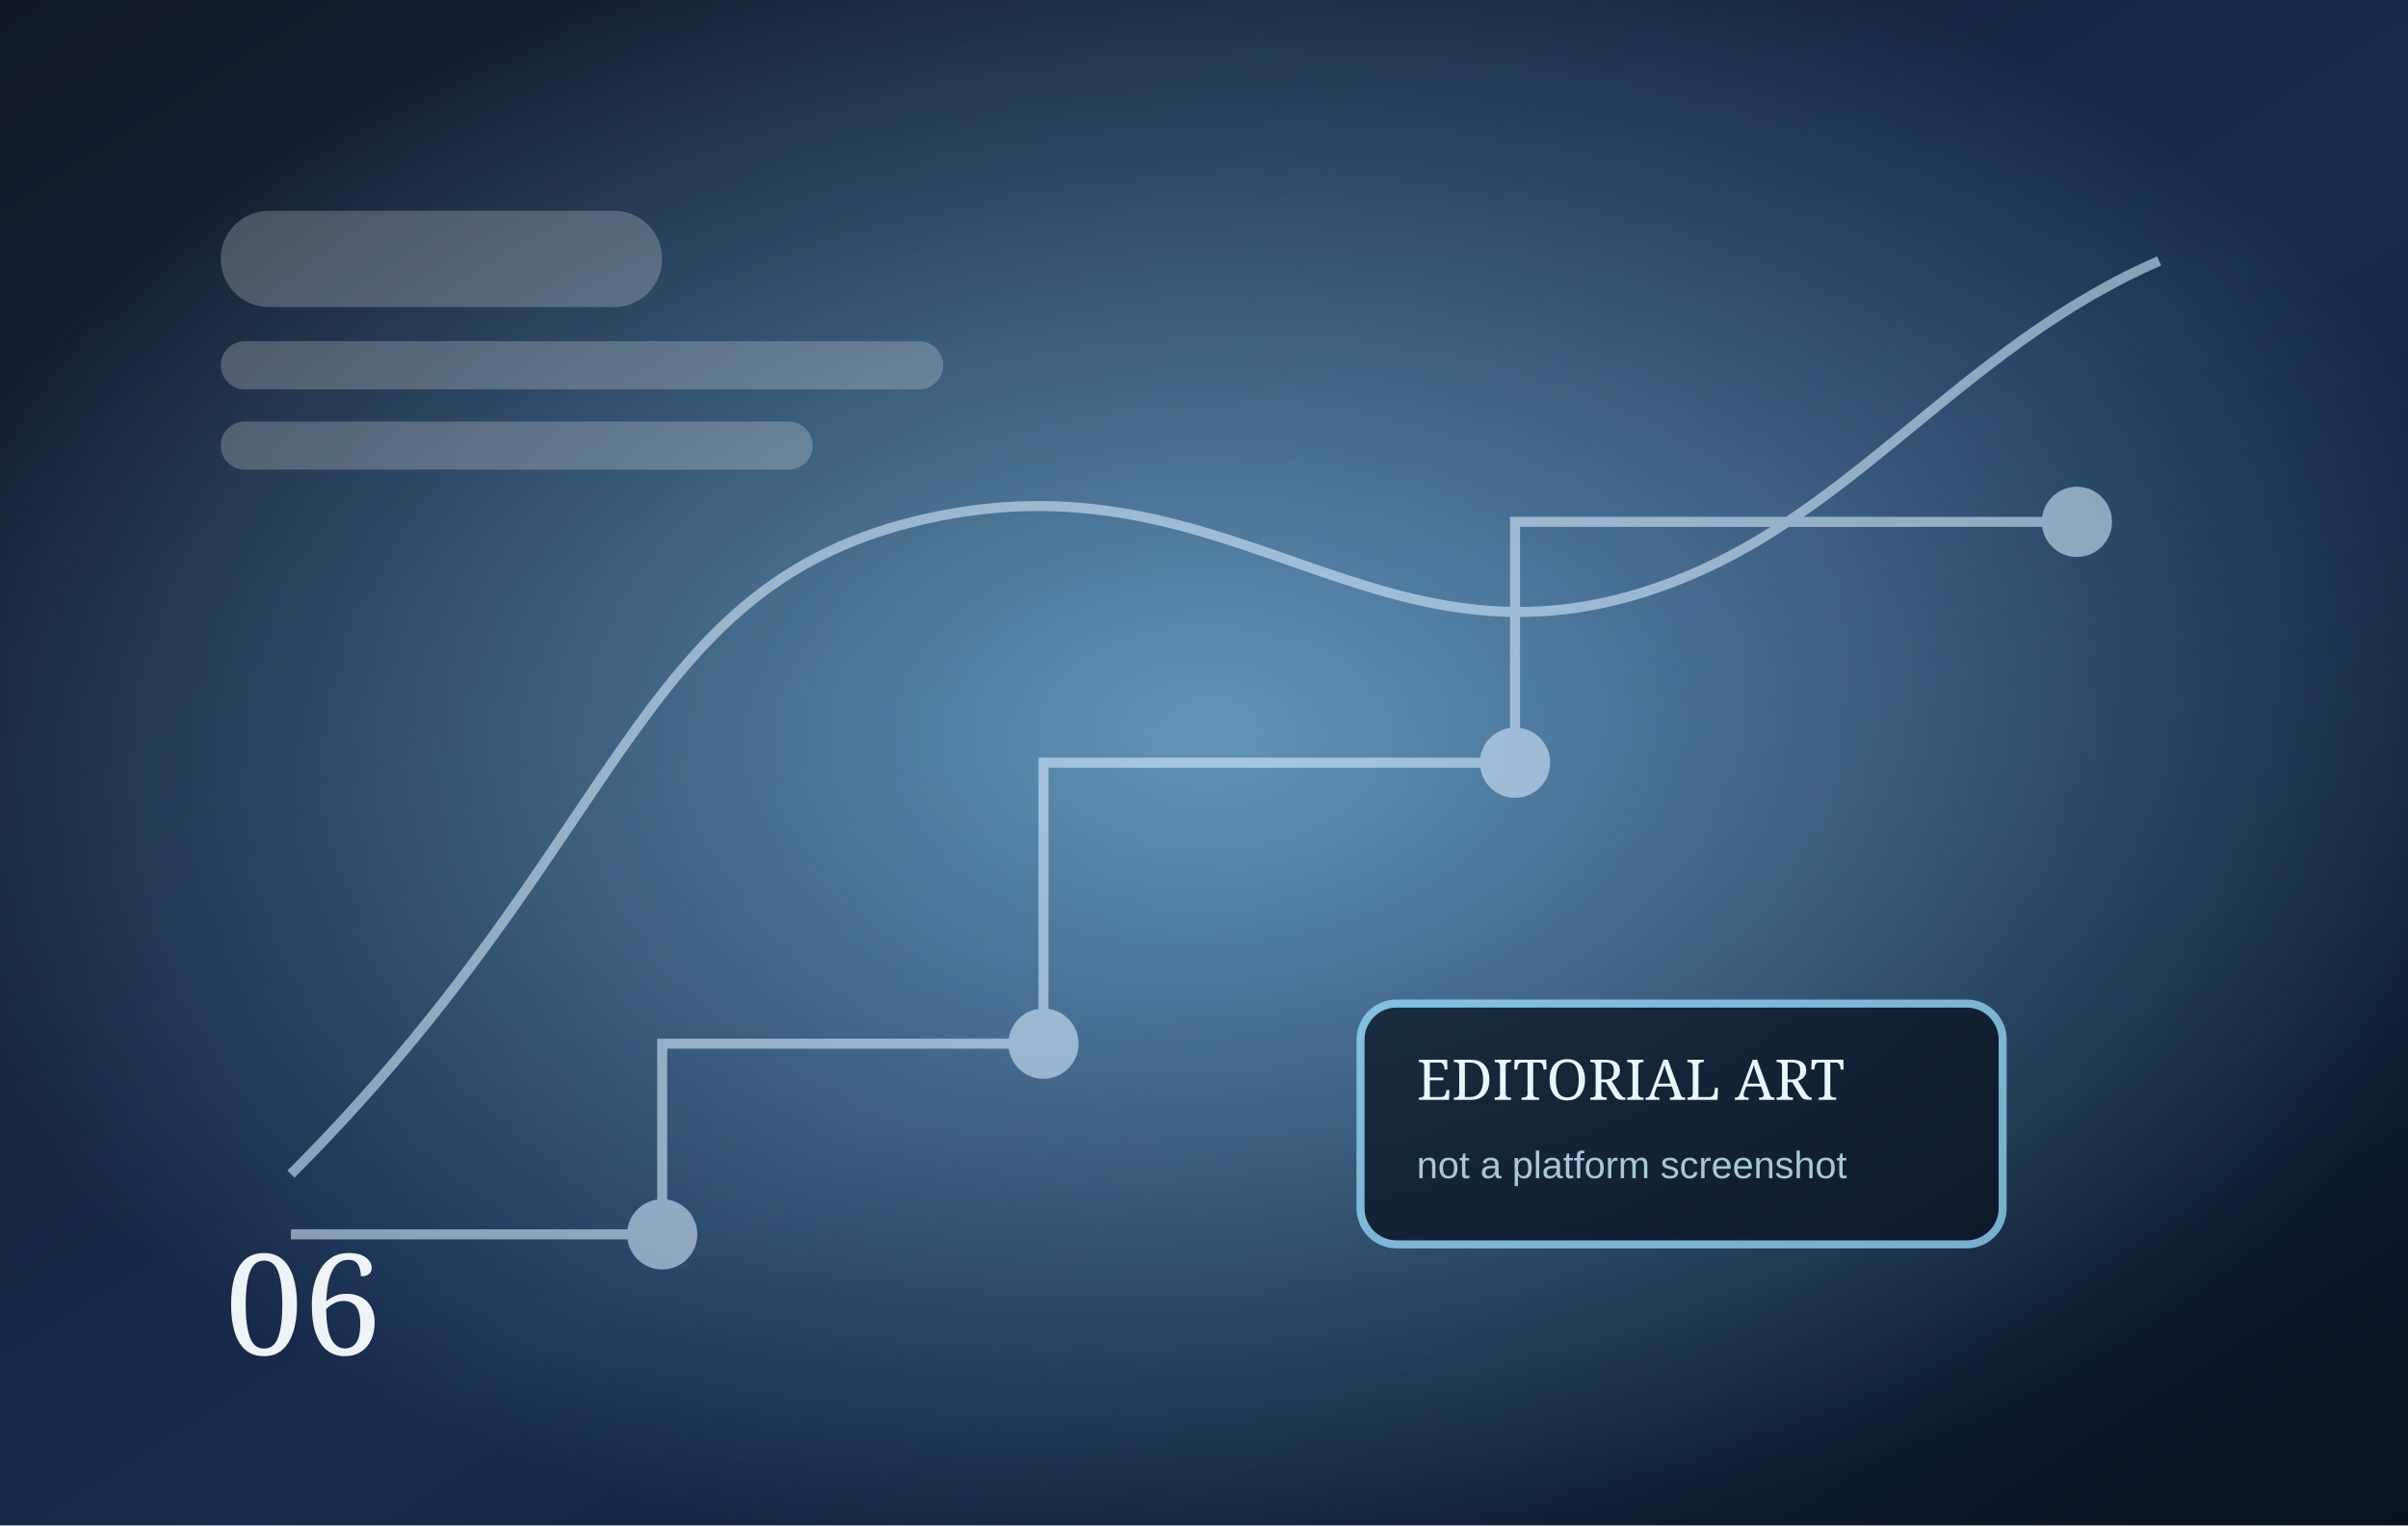
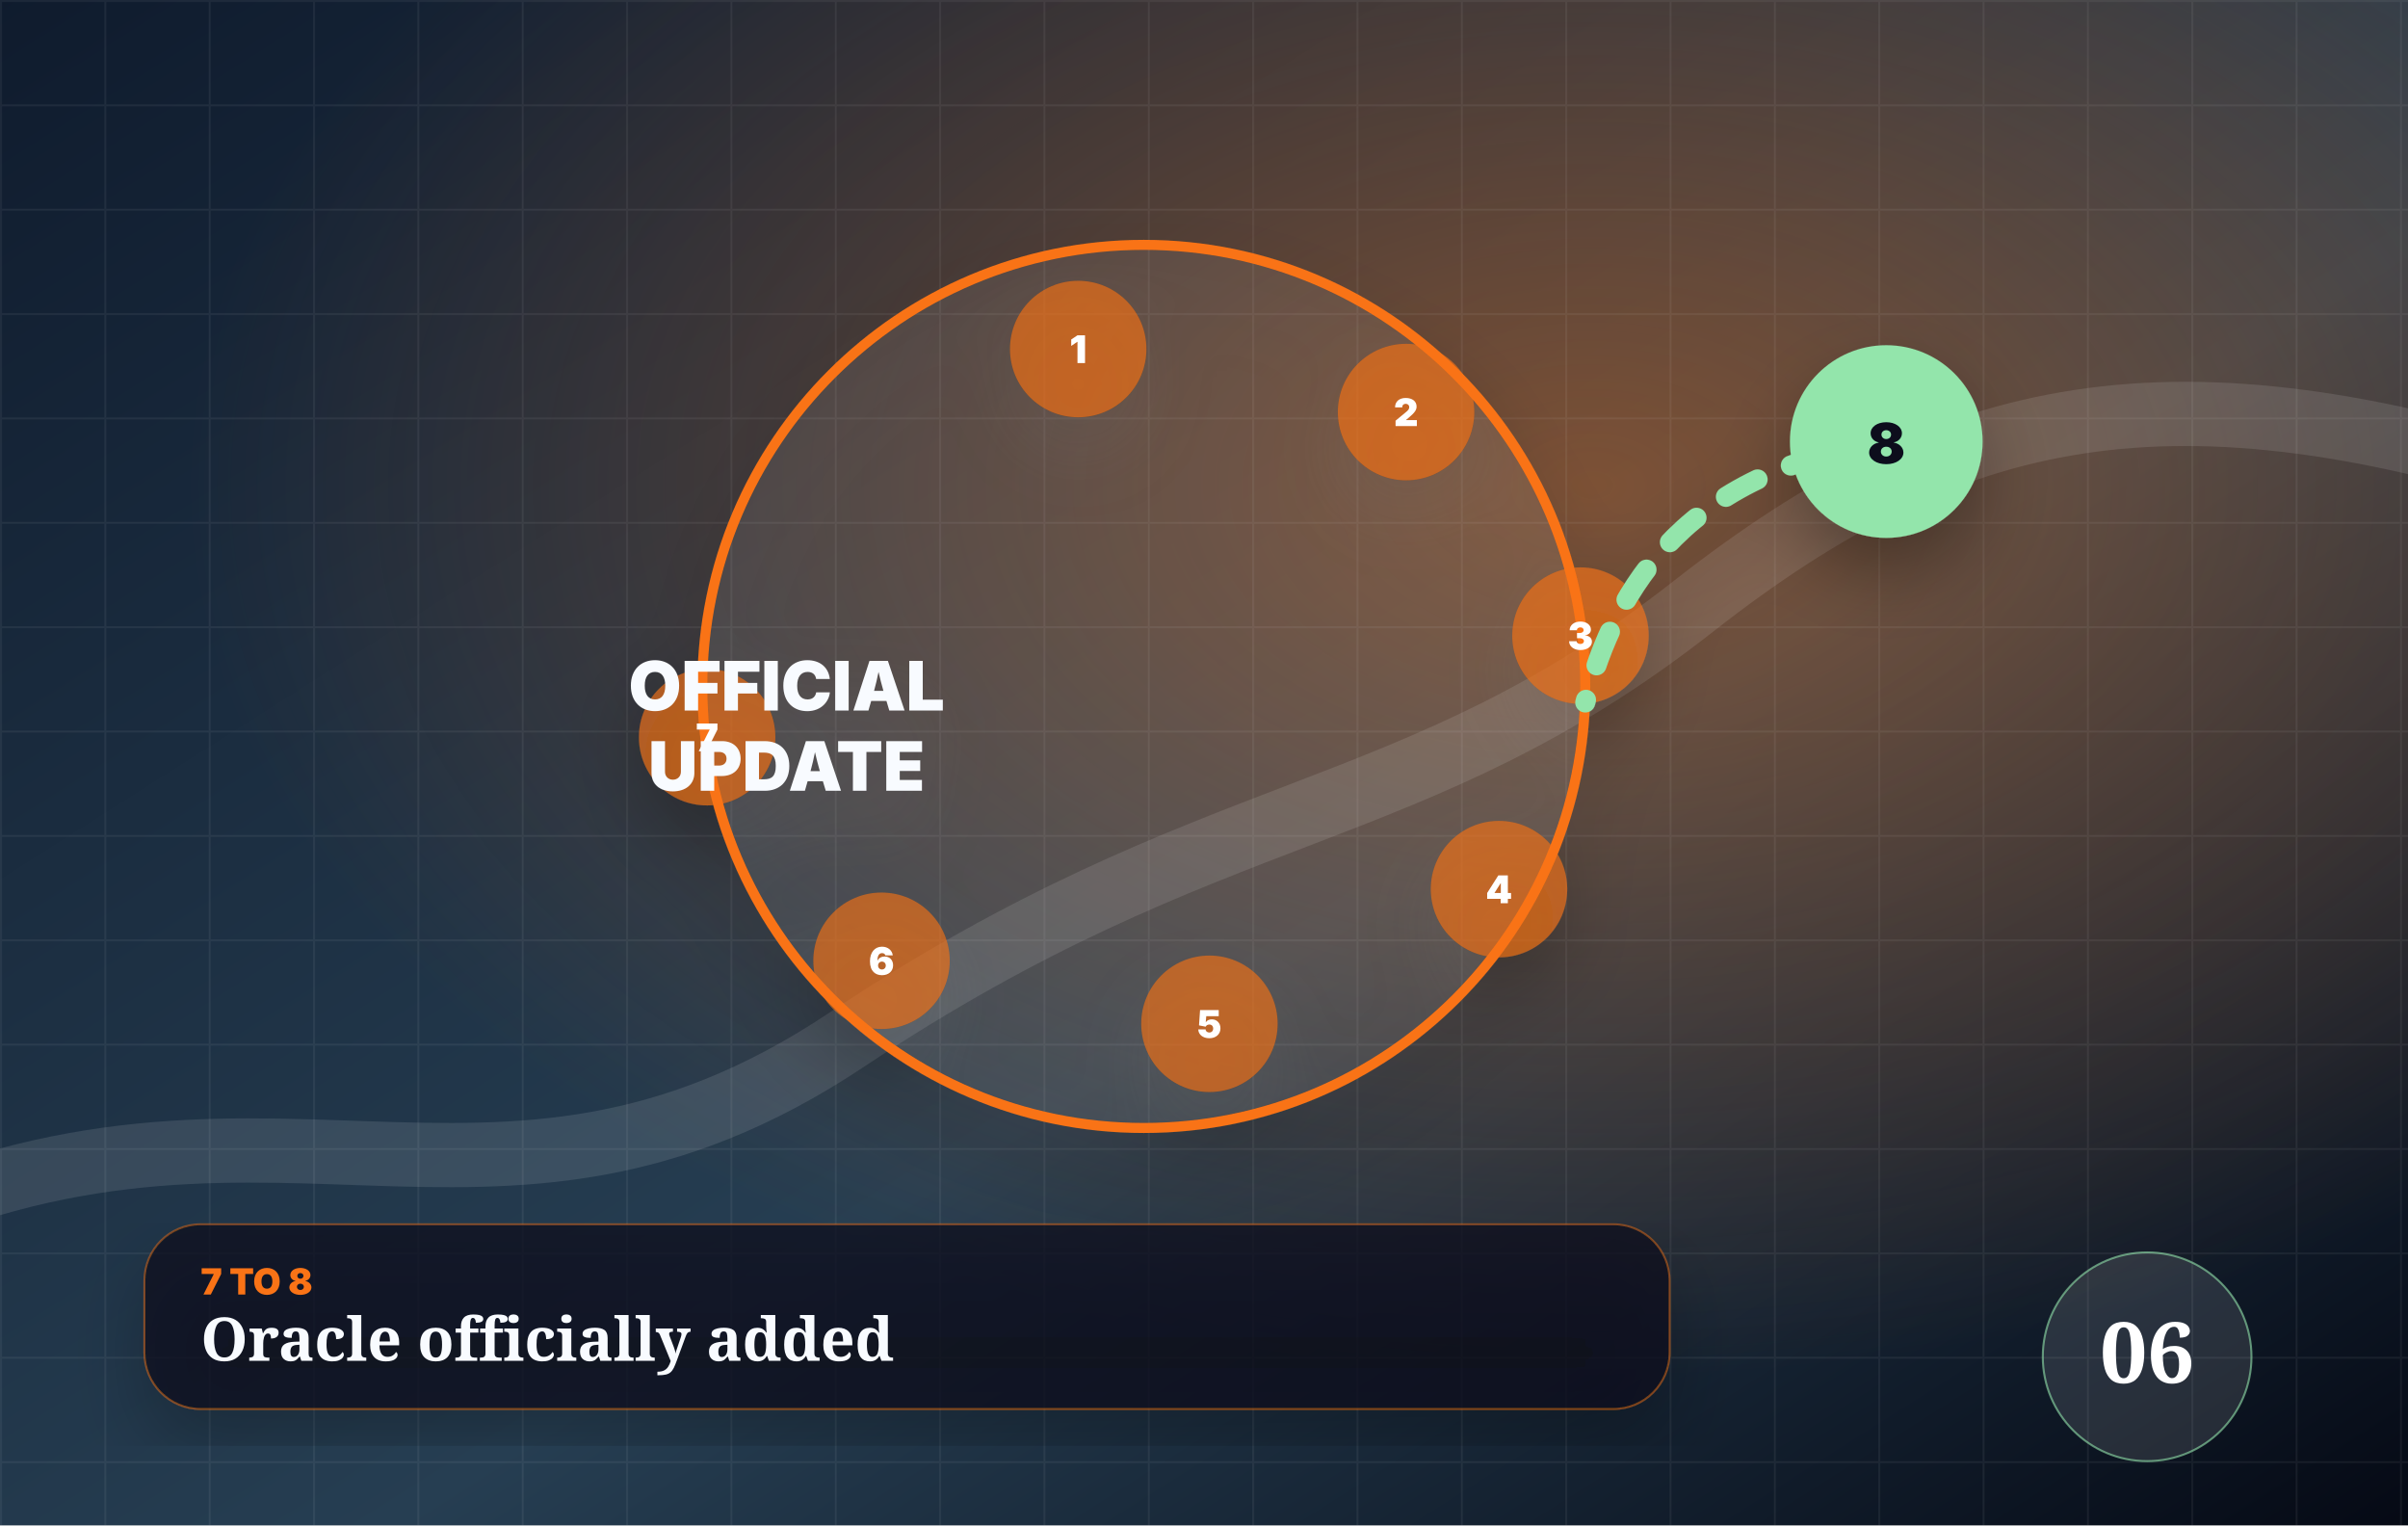
- <svg xmlns="http://www.w3.org/2000/svg" width="1200" height="760" viewBox="0 0 1200 760" role="img" aria-labelledby="title desc">
+ <svg xmlns="http://www.w3.org/2000/svg" width="1200" height="760" viewBox="0 0 1200 760" role="img" aria-labelledby="title-06 desc-06">
  <defs>
-     <linearGradient id="g" x1="0" y1="0" x2="1" y2="1">
-       <stop offset="0" stop-color="#101827" />
-       <stop offset="0.55" stop-color="#182b4d" />
-       <stop offset="1" stop-color="#06121f" />
+     <linearGradient id="bg-06" x1="0" y1="0" x2="1" y2="1">
+       <stop offset="0" stop-color="#0f1b2d" />
+       <stop offset="0.58" stop-color="#263e52" />
+       <stop offset="1" stop-color="#050914" />
    </linearGradient>
-     <radialGradient id="r" cx="50%" cy="48%" r="55%">
-       <stop offset="0" stop-color="#8fd7ff" stop-opacity="0.62" />
-       <stop offset="1" stop-color="#8fd7ff" stop-opacity="0" />
+     <radialGradient id="glow-06" cx="66%" cy="32%" r="58%">
+       <stop offset="0" stop-color="#f97316" stop-opacity="0.42" />
+       <stop offset="1" stop-color="#f97316" stop-opacity="0" />
    </radialGradient>
+     <pattern id="grid-06" width="52" height="52" patternUnits="userSpaceOnUse">
+       <path d="M52 0H0V52" fill="none" stroke="#ffffff" stroke-opacity="0.055" stroke-width="2" />
+     </pattern>
+     <filter id="soft-06" x="-20%" y="-20%" width="140%" height="140%">
+       <feDropShadow dx="0" dy="18" stdDeviation="18" flood-color="#000000" flood-opacity="0.32" />
+     </filter>
  </defs>
-   <rect width="1200" height="760" fill="url(#g)" />
-   <rect width="1200" height="760" fill="url(#r)" />
-   <g opacity="0.58" stroke="#d7ecff" stroke-width="5" fill="none">
-     <path d="M145 585 C310 420 315 295 455 260 C620 219 690 355 848 284 C930 247 984 170 1076 130" />
-     <path d="M145 615 L330 615 L330 520 L520 520 L520 380 L755 380 L755 260 L1035 260" />
-     <circle cx="330" cy="615" r="15" fill="#d7ecff" />
-     <circle cx="520" cy="520" r="15" fill="#d7ecff" />
-     <circle cx="755" cy="380" r="15" fill="#d7ecff" />
-     <circle cx="1035" cy="260" r="15" fill="#d7ecff" />
+   <rect width="1200" height="760" fill="url(#bg-06)" />
+   <rect width="1200" height="760" fill="url(#glow-06)" />
+   <rect width="1200" height="760" fill="url(#grid-06)" />
+   <path d="M-80 620C130 515 242 638 422 518C605 396 704 412 844 302C973 201 1082 178 1280 242" fill="none" stroke="#ffffff" stroke-opacity="0.11" stroke-width="32" />
+   <g filter="url(#soft-06)">
+     <circle cx="570" cy="342" r="220" fill="#fff" fill-opacity="0.06" stroke="#f97316" stroke-width="5" />
+     <circle cx="537.3" cy="173.9" r="34" fill="#f97316" fill-opacity="0.62" />
+     <text x="537.3" y="180.9" font-family="Inter, Arial" font-size="19" font-weight="900" fill="#fff" text-anchor="middle">1</text>
+     <circle cx="700.7" cy="205.3" r="34" fill="#f97316" fill-opacity="0.62" />
+     <text x="700.7" y="212.3" font-family="Inter, Arial" font-size="19" font-weight="900" fill="#fff" text-anchor="middle">2</text>
+     <circle cx="787.6" cy="316.7" r="34" fill="#f97316" fill-opacity="0.62" />
+     <text x="787.6" y="323.7" font-family="Inter, Arial" font-size="19" font-weight="900" fill="#fff" text-anchor="middle">3</text>
+     <circle cx="747.0" cy="443.0" r="34" fill="#f97316" fill-opacity="0.62" />
+     <text x="747.0" y="450.0" font-family="Inter, Arial" font-size="19" font-weight="900" fill="#fff" text-anchor="middle">4</text>
+     <circle cx="602.7" cy="510.1" r="34" fill="#f97316" fill-opacity="0.62" />
+     <text x="602.7" y="517.1" font-family="Inter, Arial" font-size="19" font-weight="900" fill="#fff" text-anchor="middle">5</text>
+     <circle cx="439.3" cy="478.7" r="34" fill="#f97316" fill-opacity="0.62" />
+     <text x="439.3" y="485.7" font-family="Inter, Arial" font-size="19" font-weight="900" fill="#fff" text-anchor="middle">6</text>
+     <circle cx="352.4" cy="367.3" r="34" fill="#f97316" fill-opacity="0.62" />
+     <text x="352.4" y="374.3" font-family="Inter, Arial" font-size="19" font-weight="900" fill="#fff" text-anchor="middle">7</text>
+     <path d="M945 220C842 232 805 292 790 350" fill="none" stroke="#93e5ab" stroke-width="10" stroke-linecap="round" stroke-dasharray="18 18" />
+     <circle cx="940" cy="220" r="48" fill="#93e5ab" />
+     <text x="940" y="231" font-family="Inter, Arial" font-size="28" font-weight="900" fill="#08111f" text-anchor="middle">8</text>
+     <text x="392" y="354" font-family="Inter, Arial" font-size="34" font-weight="900" fill="#f8fbff" text-anchor="middle">OFFICIAL</text>
+     <text x="392" y="394" font-family="Inter, Arial" font-size="34" font-weight="900" fill="#f8fbff" text-anchor="middle">UPDATE</text>
  </g>
-   <g opacity="0.22" fill="#ffffff">
-     <rect x="110" y="105" width="220" height="48" rx="24" />
-     <rect x="110" y="170" width="360" height="24" rx="12" />
-     <rect x="110" y="210" width="295" height="24" rx="12" />
+   <g transform="translate(72 610)">
+     <rect x="0" y="0" width="760" height="92" rx="28" fill="#08111f" fill-opacity="0.74" stroke="#f97316" stroke-opacity="0.45" filter="url(#soft-06)" />
+     <text x="28" y="35" font-family="Inter, Arial, sans-serif" font-size="18" font-weight="900" fill="#f97316" text-anchor="start">7 TO 8</text>
+     <text x="28" y="68" font-family="Georgia, serif" font-size="30" font-weight="850" fill="#f8fbff" text-anchor="start">Oracle officially added</text>
  </g>
-   <g transform="translate(678 500)">
-     <rect x="0" y="0" width="320" height="120" rx="18" fill="#07111f" opacity="0.72" stroke="#9bdfff" stroke-width="4" />
-     <text x="28" y="48" font-family="Georgia, serif" font-size="28" fill="#e9f7ff">EDITORIAL ART</text>
-     <text x="28" y="87" font-family="Arial, sans-serif" font-size="19" fill="#a9c7da">not a platform screenshot</text>
+   <g transform="translate(1018 624)">
+     <circle cx="52" cy="52" r="52" fill="#ffffff" fill-opacity="0.11" stroke="#93e5ab" stroke-opacity="0.6" />
+     <text x="52" y="65" font-family="Georgia, serif" font-size="42" font-weight="900" fill="#ffffff" text-anchor="middle">06</text>
  </g>
-   <text x="112" y="675" font-family="Georgia, serif" font-size="70" fill="#f7fbff" opacity="0.96">06</text>
</svg>
